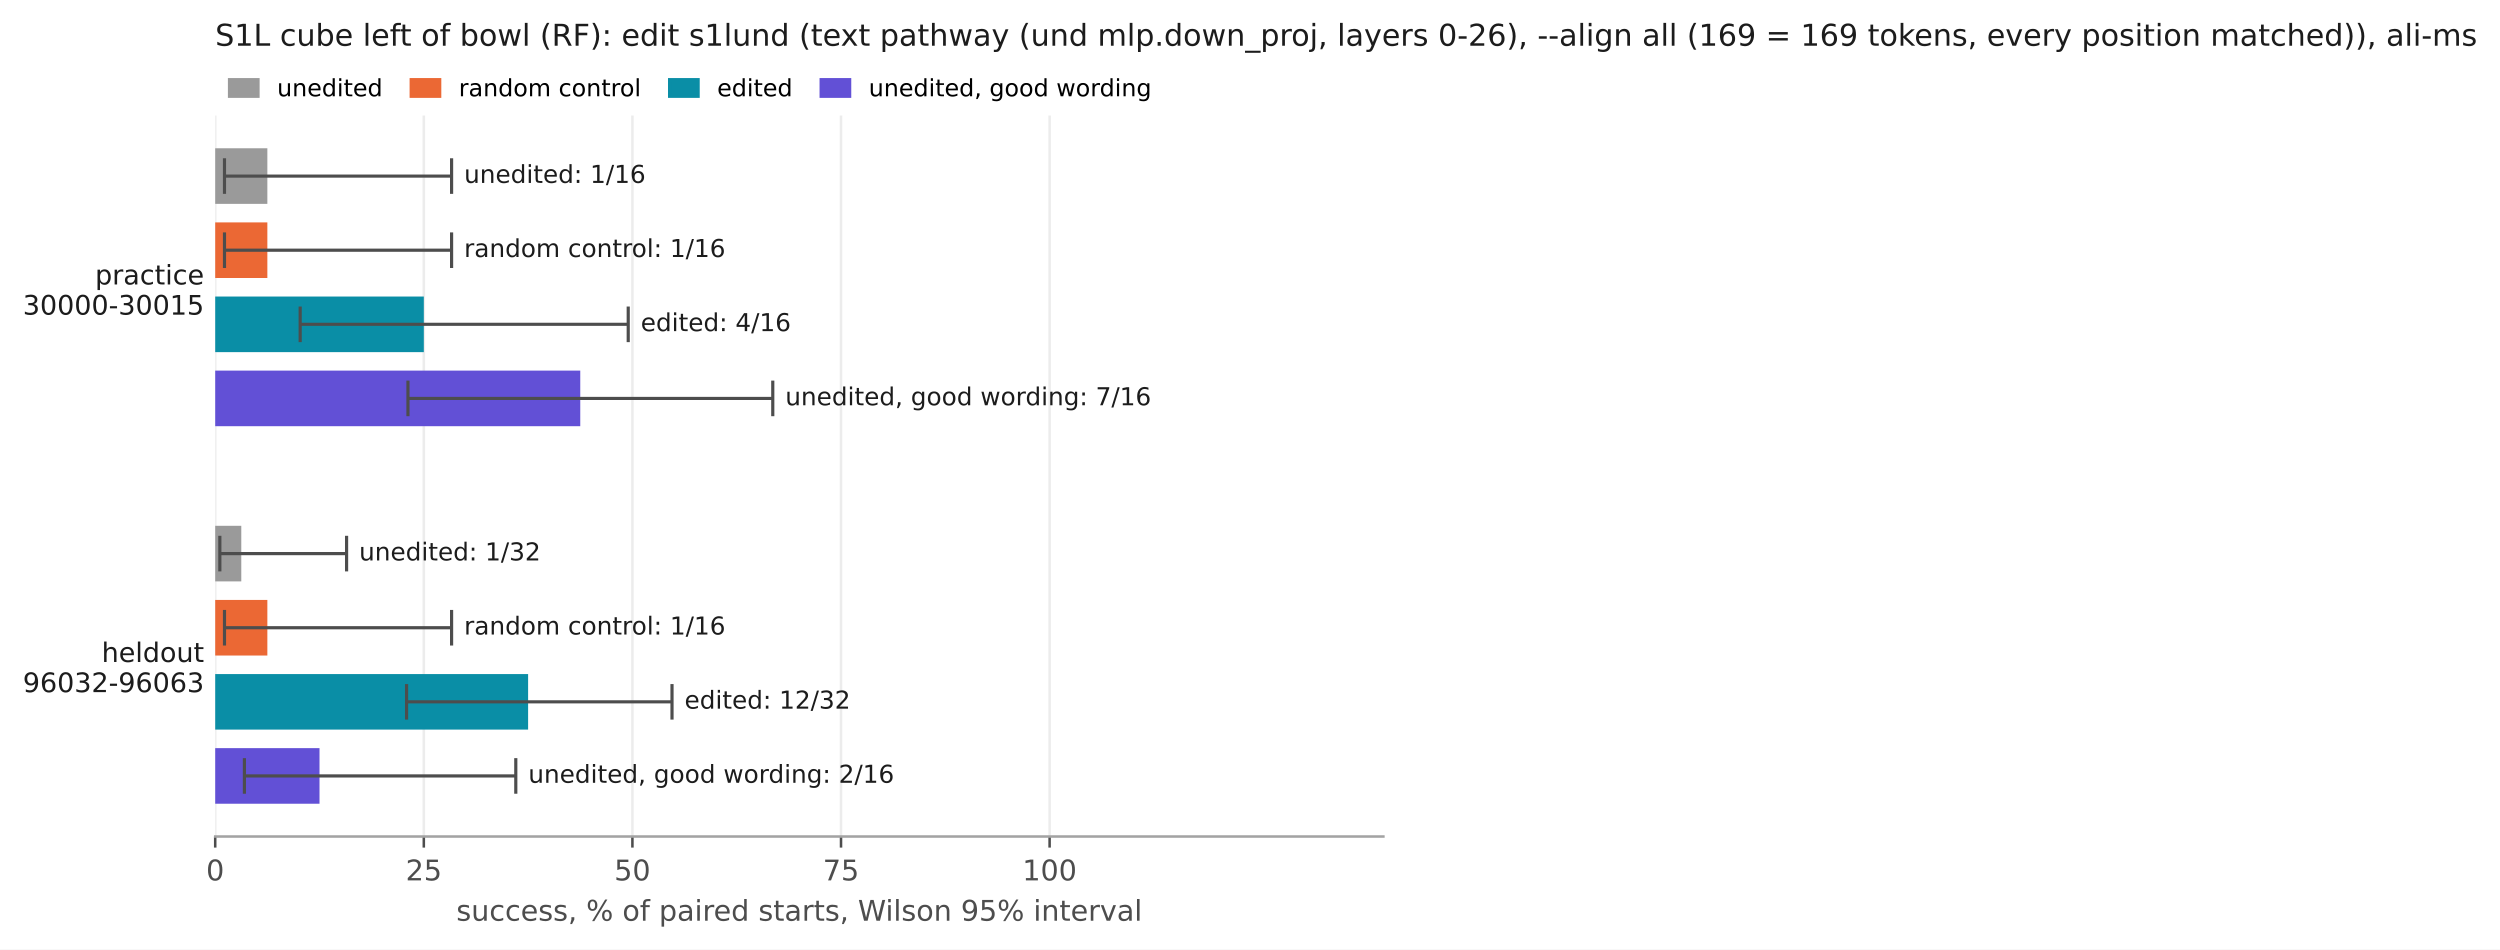
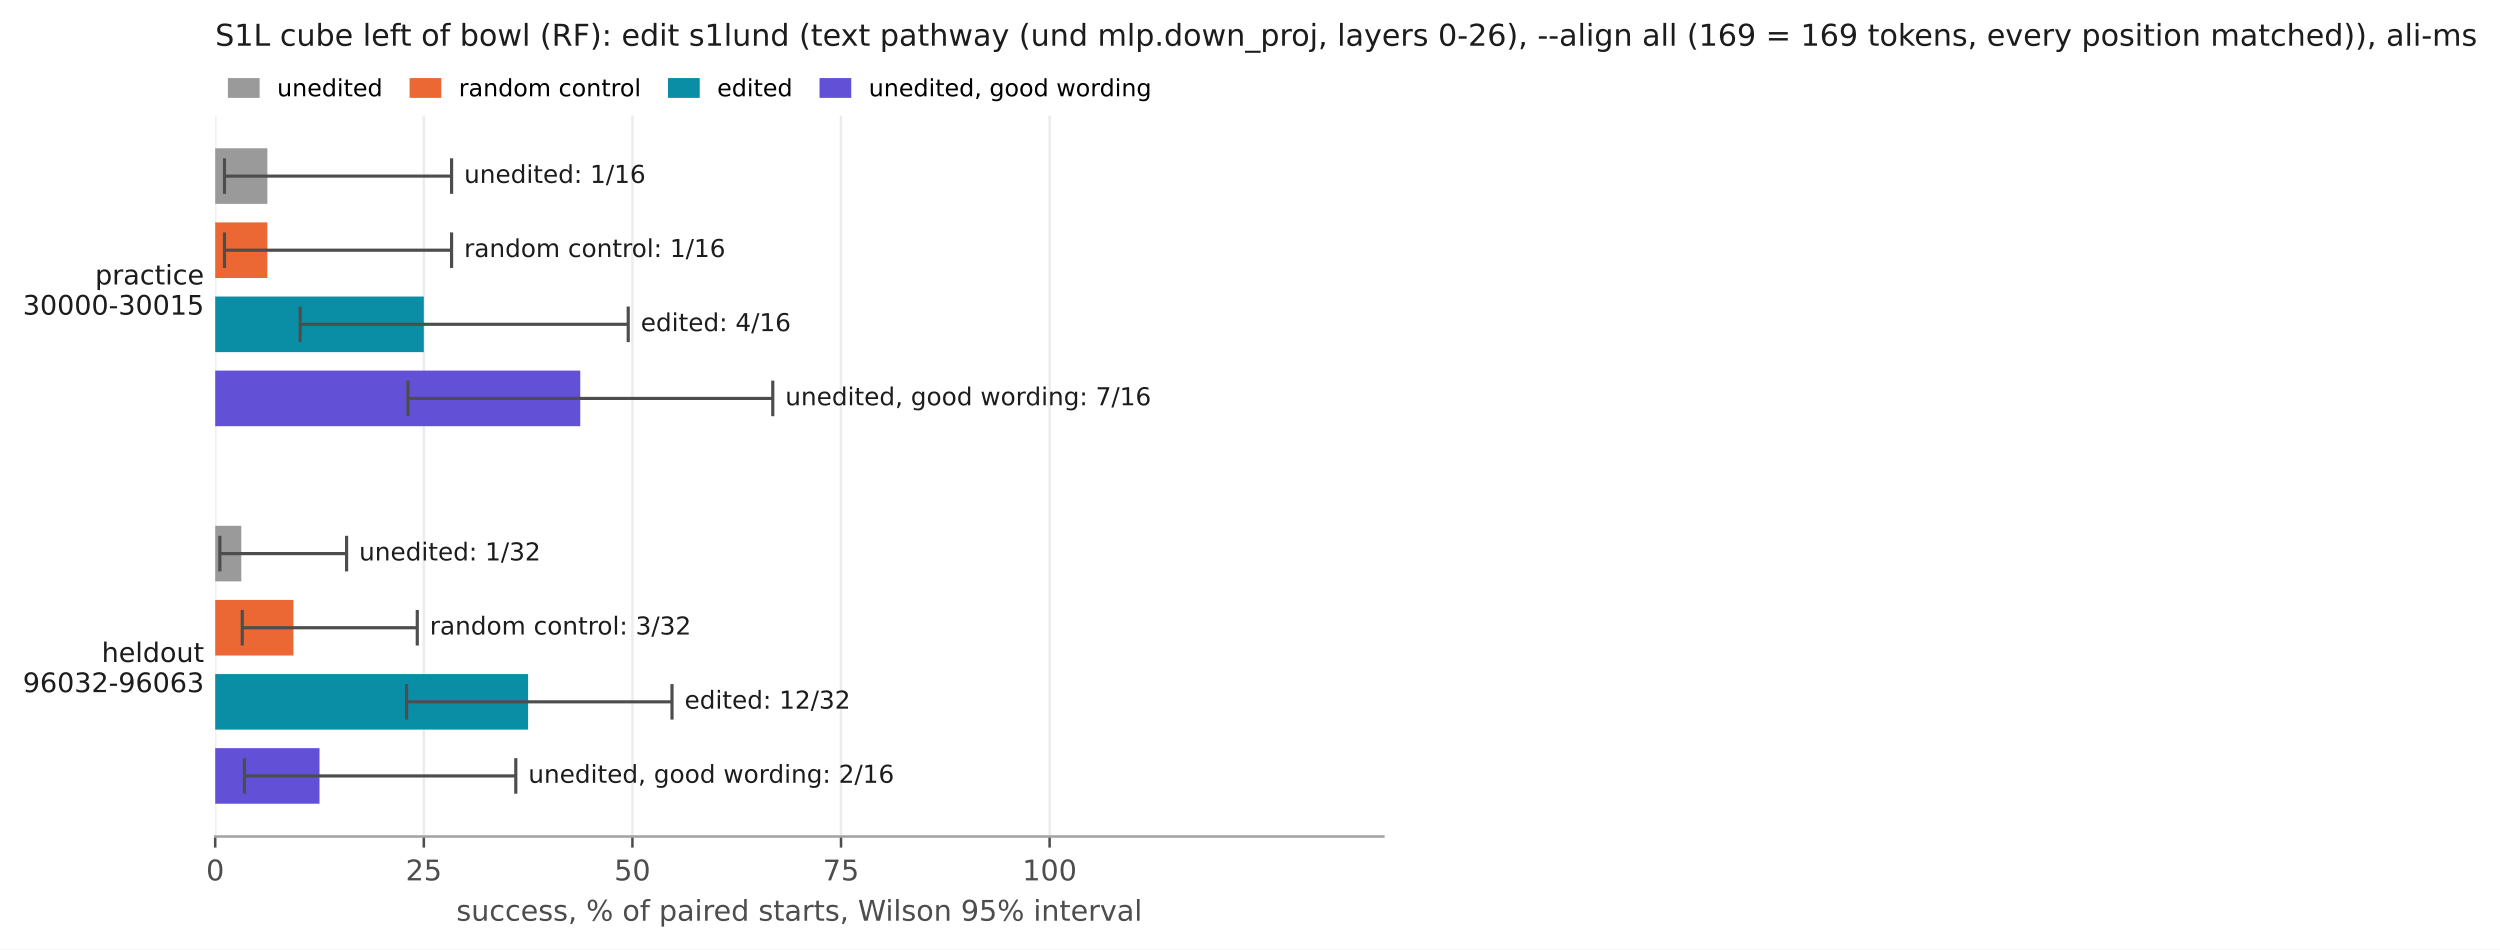
<svg xmlns="http://www.w3.org/2000/svg" xmlns:xlink="http://www.w3.org/1999/xlink" width="788.158pt" height="299.343pt" viewBox="0 0 788.158 299.343" version="1.1">
  <defs>
    <style type="text/css">*{stroke-linejoin: round; stroke-linecap: butt}</style>
  </defs>
  <g id="figure_1">
    <g id="patch_1">
      <path d="M 0 299.343  L 788.158 299.343  L 788.158 -0  L 0 -0  z " style="fill: #ffffff" />
    </g>
    <g id="axes_1">
      <g id="patch_2">
        <path d="M 67.848 263.723  L 436.128 263.723  L 436.128 36.419  L 67.848 36.419  z " style="fill: #ffffff" />
      </g>
      <g id="matplotlib.axis_1">
        <g id="xtick_1">
          <g id="line2d_1">
-             <path d="M 67.848 263.723  L 67.848 36.419  " clip-path="url(#p7125df4270)" style="fill: none; stroke: #ececec; stroke-width: 0.8; stroke-linecap: square" />
+             <path d="M 67.848 263.723  L 67.848 36.419  " clip-path="url(#p8104f8904e)" style="fill: none; stroke: #ececec; stroke-width: 0.8; stroke-linecap: square" />
          </g>
          <g id="line2d_2">
            <defs>
-               <path id="m5788b84824" d="M 0 0  L 0 3.5  " style="stroke: #4d4d4d; stroke-width: 0.8" />
+               <path id="m9443410db3" d="M 0 0  L 0 3.5  " style="stroke: #4d4d4d; stroke-width: 0.8" />
            </defs>
            <g>
-               <use xlink:href="#m5788b84824" x="67.848" y="263.723" style="fill: #4d4d4d; stroke: #4d4d4d; stroke-width: 0.8" />
+               <use xlink:href="#m9443410db3" x="67.848" y="263.723" style="fill: #4d4d4d; stroke: #4d4d4d; stroke-width: 0.8" />
            </g>
          </g>
          <g id="text_1">
            <text style="font-size: 9px; font-family: 'DejaVu Sans'; text-anchor: middle; fill: #4d4d4d" x="67.848" y="277.561" transform="rotate(-0 67.84789 277.5611)">0</text>
          </g>
        </g>
        <g id="xtick_2">
          <g id="line2d_3">
-             <path d="M 133.612 263.723  L 133.612 36.419  " clip-path="url(#p7125df4270)" style="fill: none; stroke: #ececec; stroke-width: 0.8; stroke-linecap: square" />
+             <path d="M 133.612 263.723  L 133.612 36.419  " clip-path="url(#p8104f8904e)" style="fill: none; stroke: #ececec; stroke-width: 0.8; stroke-linecap: square" />
          </g>
          <g id="line2d_4">
            <g>
-               <use xlink:href="#m5788b84824" x="133.612" y="263.723" style="fill: #4d4d4d; stroke: #4d4d4d; stroke-width: 0.8" />
+               <use xlink:href="#m9443410db3" x="133.612" y="263.723" style="fill: #4d4d4d; stroke: #4d4d4d; stroke-width: 0.8" />
            </g>
          </g>
          <g id="text_2">
            <text style="font-size: 9px; font-family: 'DejaVu Sans'; text-anchor: middle; fill: #4d4d4d" x="133.612" y="277.561" transform="rotate(-0 133.6122 277.5611)">25</text>
          </g>
        </g>
        <g id="xtick_3">
          <g id="line2d_5">
-             <path d="M 199.376 263.723  L 199.376 36.419  " clip-path="url(#p7125df4270)" style="fill: none; stroke: #ececec; stroke-width: 0.8; stroke-linecap: square" />
+             <path d="M 199.376 263.723  L 199.376 36.419  " clip-path="url(#p8104f8904e)" style="fill: none; stroke: #ececec; stroke-width: 0.8; stroke-linecap: square" />
          </g>
          <g id="line2d_6">
            <g>
-               <use xlink:href="#m5788b84824" x="199.376" y="263.723" style="fill: #4d4d4d; stroke: #4d4d4d; stroke-width: 0.8" />
+               <use xlink:href="#m9443410db3" x="199.376" y="263.723" style="fill: #4d4d4d; stroke: #4d4d4d; stroke-width: 0.8" />
            </g>
          </g>
          <g id="text_3">
            <text style="font-size: 9px; font-family: 'DejaVu Sans'; text-anchor: middle; fill: #4d4d4d" x="199.376" y="277.561" transform="rotate(-0 199.3765 277.5611)">50</text>
          </g>
        </g>
        <g id="xtick_4">
          <g id="line2d_7">
-             <path d="M 265.141 263.723  L 265.141 36.419  " clip-path="url(#p7125df4270)" style="fill: none; stroke: #ececec; stroke-width: 0.8; stroke-linecap: square" />
+             <path d="M 265.141 263.723  L 265.141 36.419  " clip-path="url(#p8104f8904e)" style="fill: none; stroke: #ececec; stroke-width: 0.8; stroke-linecap: square" />
          </g>
          <g id="line2d_8">
            <g>
-               <use xlink:href="#m5788b84824" x="265.141" y="263.723" style="fill: #4d4d4d; stroke: #4d4d4d; stroke-width: 0.8" />
+               <use xlink:href="#m9443410db3" x="265.141" y="263.723" style="fill: #4d4d4d; stroke: #4d4d4d; stroke-width: 0.8" />
            </g>
          </g>
          <g id="text_4">
            <text style="font-size: 9px; font-family: 'DejaVu Sans'; text-anchor: middle; fill: #4d4d4d" x="265.141" y="277.561" transform="rotate(-0 265.1407 277.5611)">75</text>
          </g>
        </g>
        <g id="xtick_5">
          <g id="line2d_9">
-             <path d="M 330.905 263.723  L 330.905 36.419  " clip-path="url(#p7125df4270)" style="fill: none; stroke: #ececec; stroke-width: 0.8; stroke-linecap: square" />
+             <path d="M 330.905 263.723  L 330.905 36.419  " clip-path="url(#p8104f8904e)" style="fill: none; stroke: #ececec; stroke-width: 0.8; stroke-linecap: square" />
          </g>
          <g id="line2d_10">
            <g>
-               <use xlink:href="#m5788b84824" x="330.905" y="263.723" style="fill: #4d4d4d; stroke: #4d4d4d; stroke-width: 0.8" />
+               <use xlink:href="#m9443410db3" x="330.905" y="263.723" style="fill: #4d4d4d; stroke: #4d4d4d; stroke-width: 0.8" />
            </g>
          </g>
          <g id="text_5">
            <text style="font-size: 9px; font-family: 'DejaVu Sans'; text-anchor: middle; fill: #4d4d4d" x="330.905" y="277.561" transform="rotate(-0 330.905 277.5611)">100</text>
          </g>
        </g>
        <g id="text_6">
          <text style="font-size: 9px; font-family: 'DejaVu Sans'; text-anchor: middle; fill: #4d4d4d" x="251.988" y="290.271" transform="rotate(-0 251.9879 290.2714)">success, % of paired starts, Wilson 95% interval</text>
        </g>
      </g>
      <g id="matplotlib.axis_2">
        <g id="ytick_1">
          <g id="line2d_11" />
          <g id="text_7">
            <text style="font-size: 8.5px; font-family: 'DejaVu Sans'; fill: #1c1c1c" transform="translate(32.0532 208.696)">heldout</text>
            <text style="font-size: 8.5px; font-family: 'DejaVu Sans'; fill: #1c1c1c" transform="translate(7.2 218.2142)">96032-96063</text>
          </g>
        </g>
        <g id="ytick_2">
          <g id="line2d_12" />
          <g id="text_8">
            <text style="font-size: 8.5px; font-family: 'DejaVu Sans'; fill: #1c1c1c" transform="translate(29.97734 89.67725)">practice</text>
            <text style="font-size: 8.5px; font-family: 'DejaVu Sans'; fill: #1c1c1c" transform="translate(7.2 99.19539)">30000-30015</text>
          </g>
        </g>
      </g>
      <g id="patch_3">
-         <path d="M 67.848 253.391  L 100.73 253.391  L 100.73 235.866  L 67.848 235.866  z " clip-path="url(#p7125df4270)" style="fill: #6250d6" />
+         <path d="M 67.848 253.391  L 100.73 253.391  L 100.73 235.866  L 67.848 235.866  z " clip-path="url(#p8104f8904e)" style="fill: #6250d6" />
      </g>
      <g id="patch_4">
-         <path d="M 67.848 230.025  L 166.494 230.025  L 166.494 212.501  L 67.848 212.501  z " clip-path="url(#p7125df4270)" style="fill: #0a8ea6" />
+         <path d="M 67.848 230.025  L 166.494 230.025  L 166.494 212.501  L 67.848 212.501  z " clip-path="url(#p8104f8904e)" style="fill: #0a8ea6" />
      </g>
      <g id="patch_5">
-         <path d="M 67.848 206.659  L 84.289 206.659  L 84.289 189.135  L 67.848 189.135  z " clip-path="url(#p7125df4270)" style="fill: #eb6834" />
+         <path d="M 67.848 206.659  L 92.509 206.659  L 92.509 189.135  L 67.848 189.135  z " clip-path="url(#p8104f8904e)" style="fill: #eb6834" />
      </g>
      <g id="patch_6">
-         <path d="M 67.848 183.294  L 76.068 183.294  L 76.068 165.769  L 67.848 165.769  z " clip-path="url(#p7125df4270)" style="fill: #9a9a9a" />
+         <path d="M 67.848 183.294  L 76.068 183.294  L 76.068 165.769  L 67.848 165.769  z " clip-path="url(#p8104f8904e)" style="fill: #9a9a9a" />
      </g>
      <g id="patch_7">
-         <path d="M 67.848 134.372  L 182.935 134.372  L 182.935 116.847  L 67.848 116.847  z " clip-path="url(#p7125df4270)" style="fill: #6250d6" />
+         <path d="M 67.848 134.372  L 182.935 134.372  L 182.935 116.847  L 67.848 116.847  z " clip-path="url(#p8104f8904e)" style="fill: #6250d6" />
      </g>
      <g id="patch_8">
-         <path d="M 67.848 111.006  L 133.612 111.006  L 133.612 93.482  L 67.848 93.482  z " clip-path="url(#p7125df4270)" style="fill: #0a8ea6" />
+         <path d="M 67.848 111.006  L 133.612 111.006  L 133.612 93.482  L 67.848 93.482  z " clip-path="url(#p8104f8904e)" style="fill: #0a8ea6" />
      </g>
      <g id="patch_9">
-         <path d="M 67.848 87.64  L 84.289 87.64  L 84.289 70.116  L 67.848 70.116  z " clip-path="url(#p7125df4270)" style="fill: #eb6834" />
+         <path d="M 67.848 87.64  L 84.289 87.64  L 84.289 70.116  L 67.848 70.116  z " clip-path="url(#p8104f8904e)" style="fill: #eb6834" />
      </g>
      <g id="patch_10">
-         <path d="M 67.848 64.275  L 84.289 64.275  L 84.289 46.751  L 67.848 46.751  z " clip-path="url(#p7125df4270)" style="fill: #9a9a9a" />
+         <path d="M 67.848 64.275  L 84.289 64.275  L 84.289 46.751  L 67.848 46.751  z " clip-path="url(#p8104f8904e)" style="fill: #9a9a9a" />
      </g>
      <g id="patch_11">
        <path d="M 67.848 263.723  L 436.128 263.723  " style="fill: none; stroke: #a3a3a3; stroke-width: 0.8; stroke-linejoin: miter; stroke-linecap: square" />
      </g>
      <g id="line2d_13">
-         <path d="M 77.049 244.628  L 162.609 244.628  " clip-path="url(#p7125df4270)" style="fill: none; stroke: #4d4d4d" />
+         <path d="M 77.049 244.628  L 162.609 244.628  " clip-path="url(#p8104f8904e)" style="fill: none; stroke: #4d4d4d" />
      </g>
      <g id="line2d_14">
-         <path d="M 77.049 249.74  L 77.049 239.517  " clip-path="url(#p7125df4270)" style="fill: none; stroke: #4d4d4d; stroke-linecap: square" />
+         <path d="M 77.049 249.74  L 77.049 239.517  " clip-path="url(#p8104f8904e)" style="fill: none; stroke: #4d4d4d; stroke-linecap: square" />
      </g>
      <g id="line2d_15">
-         <path d="M 162.609 249.74  L 162.609 239.517  " clip-path="url(#p7125df4270)" style="fill: none; stroke: #4d4d4d; stroke-linecap: square" />
+         <path d="M 162.609 249.74  L 162.609 239.517  " clip-path="url(#p8104f8904e)" style="fill: none; stroke: #4d4d4d; stroke-linecap: square" />
      </g>
      <g id="text_9">
        <text style="font-size: 7.8px; font-family: 'DejaVu Sans'; text-anchor: start; fill: #1c1c1c" x="166.554" y="246.781" transform="rotate(-0 166.5544 246.7807)">unedited, good wording: 2/16</text>
      </g>
      <g id="line2d_16">
-         <path d="M 128.177 221.263  L 211.86 221.263  " clip-path="url(#p7125df4270)" style="fill: none; stroke: #4d4d4d" />
+         <path d="M 128.177 221.263  L 211.86 221.263  " clip-path="url(#p8104f8904e)" style="fill: none; stroke: #4d4d4d" />
      </g>
      <g id="line2d_17">
-         <path d="M 128.177 226.374  L 128.177 216.152  " clip-path="url(#p7125df4270)" style="fill: none; stroke: #4d4d4d; stroke-linecap: square" />
+         <path d="M 128.177 226.374  L 128.177 216.152  " clip-path="url(#p8104f8904e)" style="fill: none; stroke: #4d4d4d; stroke-linecap: square" />
      </g>
      <g id="line2d_18">
-         <path d="M 211.86 226.374  L 211.86 216.152  " clip-path="url(#p7125df4270)" style="fill: none; stroke: #4d4d4d; stroke-linecap: square" />
+         <path d="M 211.86 226.374  L 211.86 216.152  " clip-path="url(#p8104f8904e)" style="fill: none; stroke: #4d4d4d; stroke-linecap: square" />
      </g>
      <g id="text_10">
        <text style="font-size: 7.8px; font-family: 'DejaVu Sans'; text-anchor: start; fill: #1c1c1c" x="215.806" y="223.415" transform="rotate(-0 215.8059 223.4151)">edited: 12/32</text>
      </g>
      <g id="line2d_19">
-         <path d="M 70.773 197.897  L 142.369 197.897  " clip-path="url(#p7125df4270)" style="fill: none; stroke: #4d4d4d" />
+         <path d="M 76.371 197.897  L 131.555 197.897  " clip-path="url(#p8104f8904e)" style="fill: none; stroke: #4d4d4d" />
      </g>
      <g id="line2d_20">
-         <path d="M 70.773 203.008  L 70.773 192.786  " clip-path="url(#p7125df4270)" style="fill: none; stroke: #4d4d4d; stroke-linecap: square" />
+         <path d="M 76.371 203.008  L 76.371 192.786  " clip-path="url(#p8104f8904e)" style="fill: none; stroke: #4d4d4d; stroke-linecap: square" />
      </g>
      <g id="line2d_21">
-         <path d="M 142.369 203.008  L 142.369 192.786  " clip-path="url(#p7125df4270)" style="fill: none; stroke: #4d4d4d; stroke-linecap: square" />
+         <path d="M 131.555 203.008  L 131.555 192.786  " clip-path="url(#p8104f8904e)" style="fill: none; stroke: #4d4d4d; stroke-linecap: square" />
      </g>
      <g id="text_11">
-         <text style="font-size: 7.8px; font-family: 'DejaVu Sans'; text-anchor: start; fill: #1c1c1c" x="146.315" y="200.049" transform="rotate(-0 146.3145 200.0494)">random control: 1/16</text>
+         <text style="font-size: 7.8px; font-family: 'DejaVu Sans'; text-anchor: start; fill: #1c1c1c" x="135.501" y="200.049" transform="rotate(-0 135.5013 200.0494)">random control: 3/32</text>
      </g>
      <g id="line2d_22">
-         <path d="M 69.305 174.531  L 109.264 174.531  " clip-path="url(#p7125df4270)" style="fill: none; stroke: #4d4d4d" />
+         <path d="M 69.305 174.531  L 109.264 174.531  " clip-path="url(#p8104f8904e)" style="fill: none; stroke: #4d4d4d" />
      </g>
      <g id="line2d_23">
-         <path d="M 69.305 179.643  L 69.305 169.42  " clip-path="url(#p7125df4270)" style="fill: none; stroke: #4d4d4d; stroke-linecap: square" />
+         <path d="M 69.305 179.643  L 69.305 169.42  " clip-path="url(#p8104f8904e)" style="fill: none; stroke: #4d4d4d; stroke-linecap: square" />
      </g>
      <g id="line2d_24">
-         <path d="M 109.264 179.643  L 109.264 169.42  " clip-path="url(#p7125df4270)" style="fill: none; stroke: #4d4d4d; stroke-linecap: square" />
+         <path d="M 109.264 179.643  L 109.264 169.42  " clip-path="url(#p8104f8904e)" style="fill: none; stroke: #4d4d4d; stroke-linecap: square" />
      </g>
      <g id="text_12">
        <text style="font-size: 7.8px; font-family: 'DejaVu Sans'; text-anchor: start; fill: #1c1c1c" x="113.21" y="176.684" transform="rotate(-0 113.2102 176.6837)">unedited: 1/32</text>
      </g>
      <g id="line2d_25">
-         <path d="M 128.611 125.61  L 243.626 125.61  " clip-path="url(#p7125df4270)" style="fill: none; stroke: #4d4d4d" />
+         <path d="M 128.611 125.61  L 243.626 125.61  " clip-path="url(#p8104f8904e)" style="fill: none; stroke: #4d4d4d" />
      </g>
      <g id="line2d_26">
-         <path d="M 128.611 130.721  L 128.611 120.498  " clip-path="url(#p7125df4270)" style="fill: none; stroke: #4d4d4d; stroke-linecap: square" />
+         <path d="M 128.611 130.721  L 128.611 120.498  " clip-path="url(#p8104f8904e)" style="fill: none; stroke: #4d4d4d; stroke-linecap: square" />
      </g>
      <g id="line2d_27">
-         <path d="M 243.626 130.721  L 243.626 120.498  " clip-path="url(#p7125df4270)" style="fill: none; stroke: #4d4d4d; stroke-linecap: square" />
+         <path d="M 243.626 130.721  L 243.626 120.498  " clip-path="url(#p8104f8904e)" style="fill: none; stroke: #4d4d4d; stroke-linecap: square" />
      </g>
      <g id="text_13">
        <text style="font-size: 7.8px; font-family: 'DejaVu Sans'; text-anchor: start; fill: #1c1c1c" x="247.572" y="127.762" transform="rotate(-0 247.5723 127.7619)">unedited, good wording: 7/16</text>
      </g>
      <g id="line2d_28">
-         <path d="M 94.633 102.244  L 198.057 102.244  " clip-path="url(#p7125df4270)" style="fill: none; stroke: #4d4d4d" />
+         <path d="M 94.633 102.244  L 198.057 102.244  " clip-path="url(#p8104f8904e)" style="fill: none; stroke: #4d4d4d" />
      </g>
      <g id="line2d_29">
-         <path d="M 94.633 107.355  L 94.633 97.133  " clip-path="url(#p7125df4270)" style="fill: none; stroke: #4d4d4d; stroke-linecap: square" />
+         <path d="M 94.633 107.355  L 94.633 97.133  " clip-path="url(#p8104f8904e)" style="fill: none; stroke: #4d4d4d; stroke-linecap: square" />
      </g>
      <g id="line2d_30">
-         <path d="M 198.057 107.355  L 198.057 97.133  " clip-path="url(#p7125df4270)" style="fill: none; stroke: #4d4d4d; stroke-linecap: square" />
+         <path d="M 198.057 107.355  L 198.057 97.133  " clip-path="url(#p8104f8904e)" style="fill: none; stroke: #4d4d4d; stroke-linecap: square" />
      </g>
      <g id="text_14">
        <text style="font-size: 7.8px; font-family: 'DejaVu Sans'; text-anchor: start; fill: #1c1c1c" x="202.003" y="104.396" transform="rotate(-0 202.0026 104.3963)">edited: 4/16</text>
      </g>
      <g id="line2d_31">
-         <path d="M 70.773 78.878  L 142.369 78.878  " clip-path="url(#p7125df4270)" style="fill: none; stroke: #4d4d4d" />
+         <path d="M 70.773 78.878  L 142.369 78.878  " clip-path="url(#p8104f8904e)" style="fill: none; stroke: #4d4d4d" />
      </g>
      <g id="line2d_32">
-         <path d="M 70.773 83.99  L 70.773 73.767  " clip-path="url(#p7125df4270)" style="fill: none; stroke: #4d4d4d; stroke-linecap: square" />
+         <path d="M 70.773 83.99  L 70.773 73.767  " clip-path="url(#p8104f8904e)" style="fill: none; stroke: #4d4d4d; stroke-linecap: square" />
      </g>
      <g id="line2d_33">
-         <path d="M 142.369 83.99  L 142.369 73.767  " clip-path="url(#p7125df4270)" style="fill: none; stroke: #4d4d4d; stroke-linecap: square" />
+         <path d="M 142.369 83.99  L 142.369 73.767  " clip-path="url(#p8104f8904e)" style="fill: none; stroke: #4d4d4d; stroke-linecap: square" />
      </g>
      <g id="text_15">
        <text style="font-size: 7.8px; font-family: 'DejaVu Sans'; text-anchor: start; fill: #1c1c1c" x="146.315" y="81.031" transform="rotate(-0 146.3145 81.0306)">random control: 1/16</text>
      </g>
      <g id="line2d_34">
-         <path d="M 70.773 55.513  L 142.369 55.513  " clip-path="url(#p7125df4270)" style="fill: none; stroke: #4d4d4d" />
+         <path d="M 70.773 55.513  L 142.369 55.513  " clip-path="url(#p8104f8904e)" style="fill: none; stroke: #4d4d4d" />
      </g>
      <g id="line2d_35">
-         <path d="M 70.773 60.624  L 70.773 50.401  " clip-path="url(#p7125df4270)" style="fill: none; stroke: #4d4d4d; stroke-linecap: square" />
+         <path d="M 70.773 60.624  L 70.773 50.401  " clip-path="url(#p8104f8904e)" style="fill: none; stroke: #4d4d4d; stroke-linecap: square" />
      </g>
      <g id="line2d_36">
-         <path d="M 142.369 60.624  L 142.369 50.401  " clip-path="url(#p7125df4270)" style="fill: none; stroke: #4d4d4d; stroke-linecap: square" />
+         <path d="M 142.369 60.624  L 142.369 50.401  " clip-path="url(#p8104f8904e)" style="fill: none; stroke: #4d4d4d; stroke-linecap: square" />
      </g>
      <g id="text_16">
        <text style="font-size: 7.8px; font-family: 'DejaVu Sans'; text-anchor: start; fill: #1c1c1c" x="146.315" y="57.665" transform="rotate(-0 146.3145 57.66495)">unedited: 1/16</text>
      </g>
      <g id="text_17">
        <text style="font-size: 9.5px; font-family: 'DejaVu Sans'; text-anchor: start; fill: #1c1c1c" x="67.848" y="14.419" transform="rotate(-0 67.84789 14.41852)">S1L cube left of bowl (RF): edit s1lund (text pathway (und mlp.down_proj, layers 0-26), --align all (169 = 169 tokens, every position matched)), ali-ms</text>
      </g>
      <g id="legend_1">
        <g id="patch_12">
          <path d="M 72.348 30.359  L 81.348 30.359  L 81.348 25.109  L 72.348 25.109  z " style="fill: #9a9a9a; stroke: #9a9a9a; stroke-linejoin: miter" />
        </g>
        <g id="text_18">
          <text style="font-size: 7.5px; font-family: 'DejaVu Sans'; text-anchor: start" x="87.348" y="30.359" transform="rotate(-0 87.34789 30.35875)">unedited</text>
        </g>
        <g id="patch_13">
          <path d="M 129.63 30.359  L 138.63 30.359  L 138.63 25.109  L 129.63 25.109  z " style="fill: #eb6834; stroke: #eb6834; stroke-linejoin: miter" />
        </g>
        <g id="text_19">
          <text style="font-size: 7.5px; font-family: 'DejaVu Sans'; text-anchor: start" x="144.63" y="30.359" transform="rotate(-0 144.6303 30.35875)">random control</text>
        </g>
        <g id="patch_14">
          <path d="M 211.096 30.359  L 220.096 30.359  L 220.096 25.109  L 211.096 25.109  z " style="fill: #0a8ea6; stroke: #0a8ea6; stroke-linejoin: miter" />
        </g>
        <g id="text_20">
          <text style="font-size: 7.5px; font-family: 'DejaVu Sans'; text-anchor: start" x="226.096" y="30.359" transform="rotate(-0 226.0955 30.35875)">edited</text>
        </g>
        <g id="patch_15">
          <path d="M 258.872 30.359  L 267.872 30.359  L 267.872 25.109  L 258.872 25.109  z " style="fill: #6250d6; stroke: #6250d6; stroke-linejoin: miter" />
        </g>
        <g id="text_21">
          <text style="font-size: 7.5px; font-family: 'DejaVu Sans'; text-anchor: start" x="273.872" y="30.359" transform="rotate(-0 273.8717 30.35875)">unedited, good wording</text>
        </g>
      </g>
    </g>
  </g>
  <defs>
-     <clipPath id="p7125df4270">
+     <clipPath id="p8104f8904e">
      <rect x="67.848" y="36.419" width="368.28" height="227.304" />
    </clipPath>
  </defs>
</svg>
